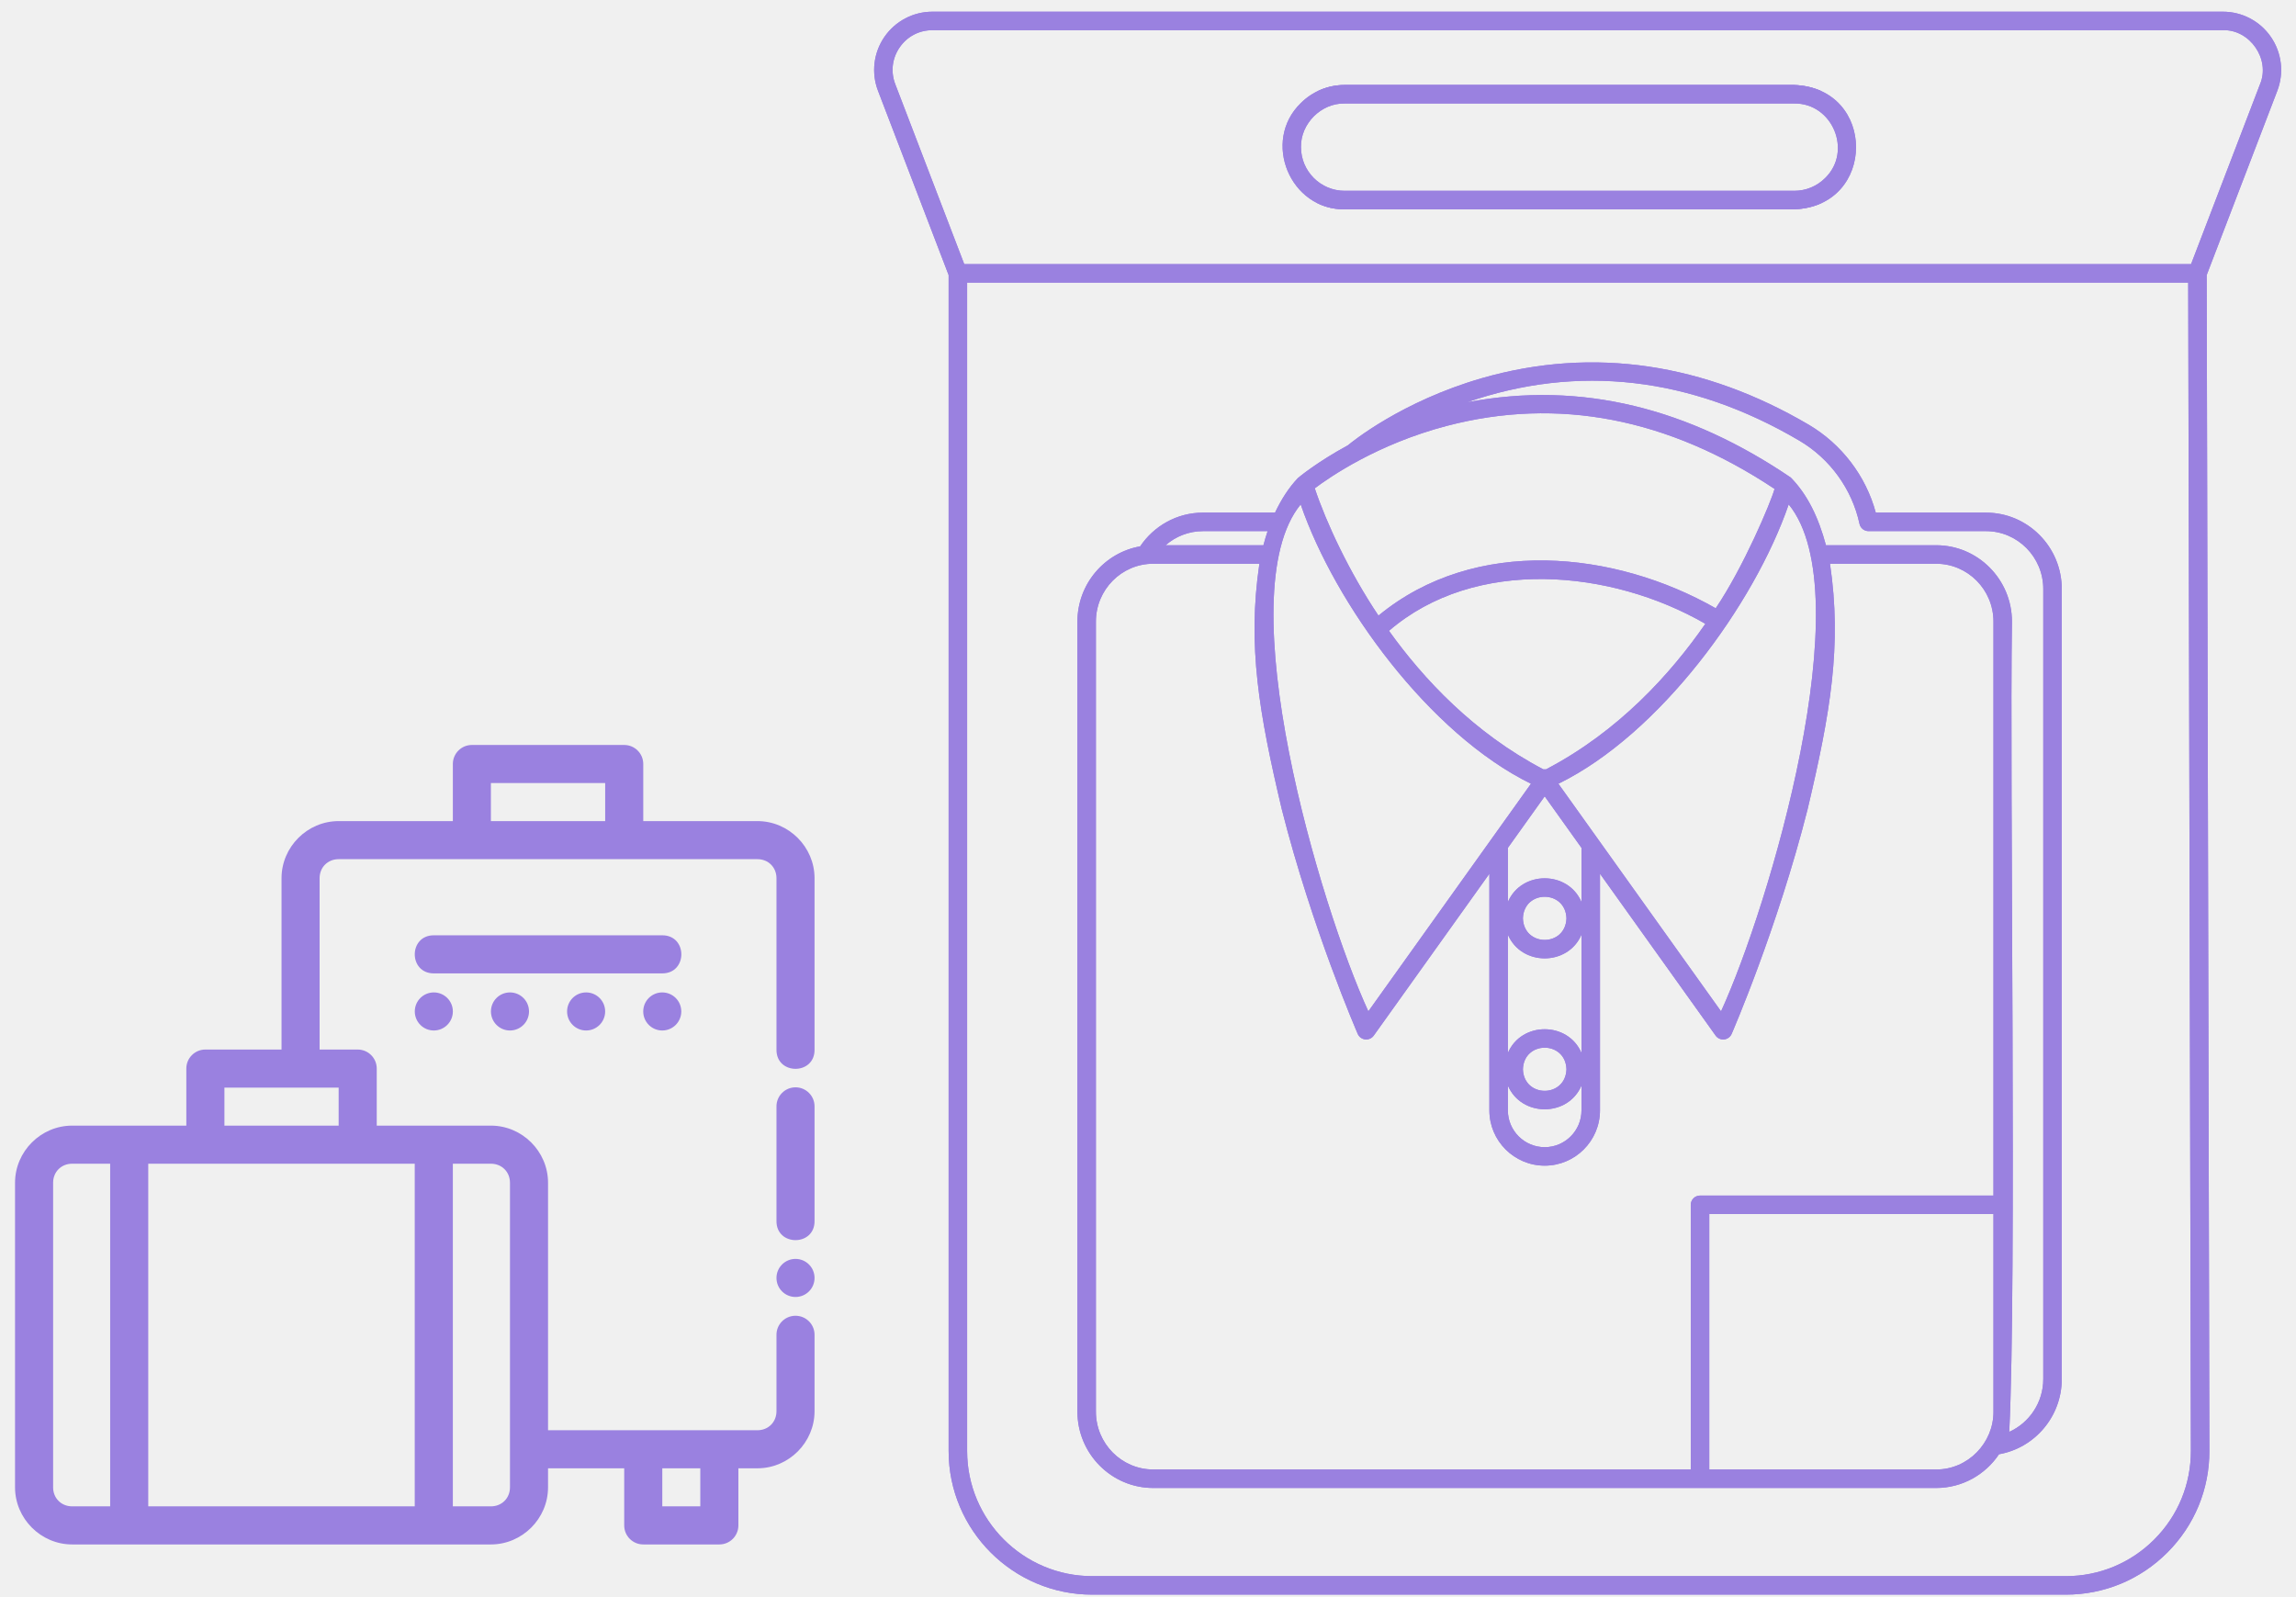
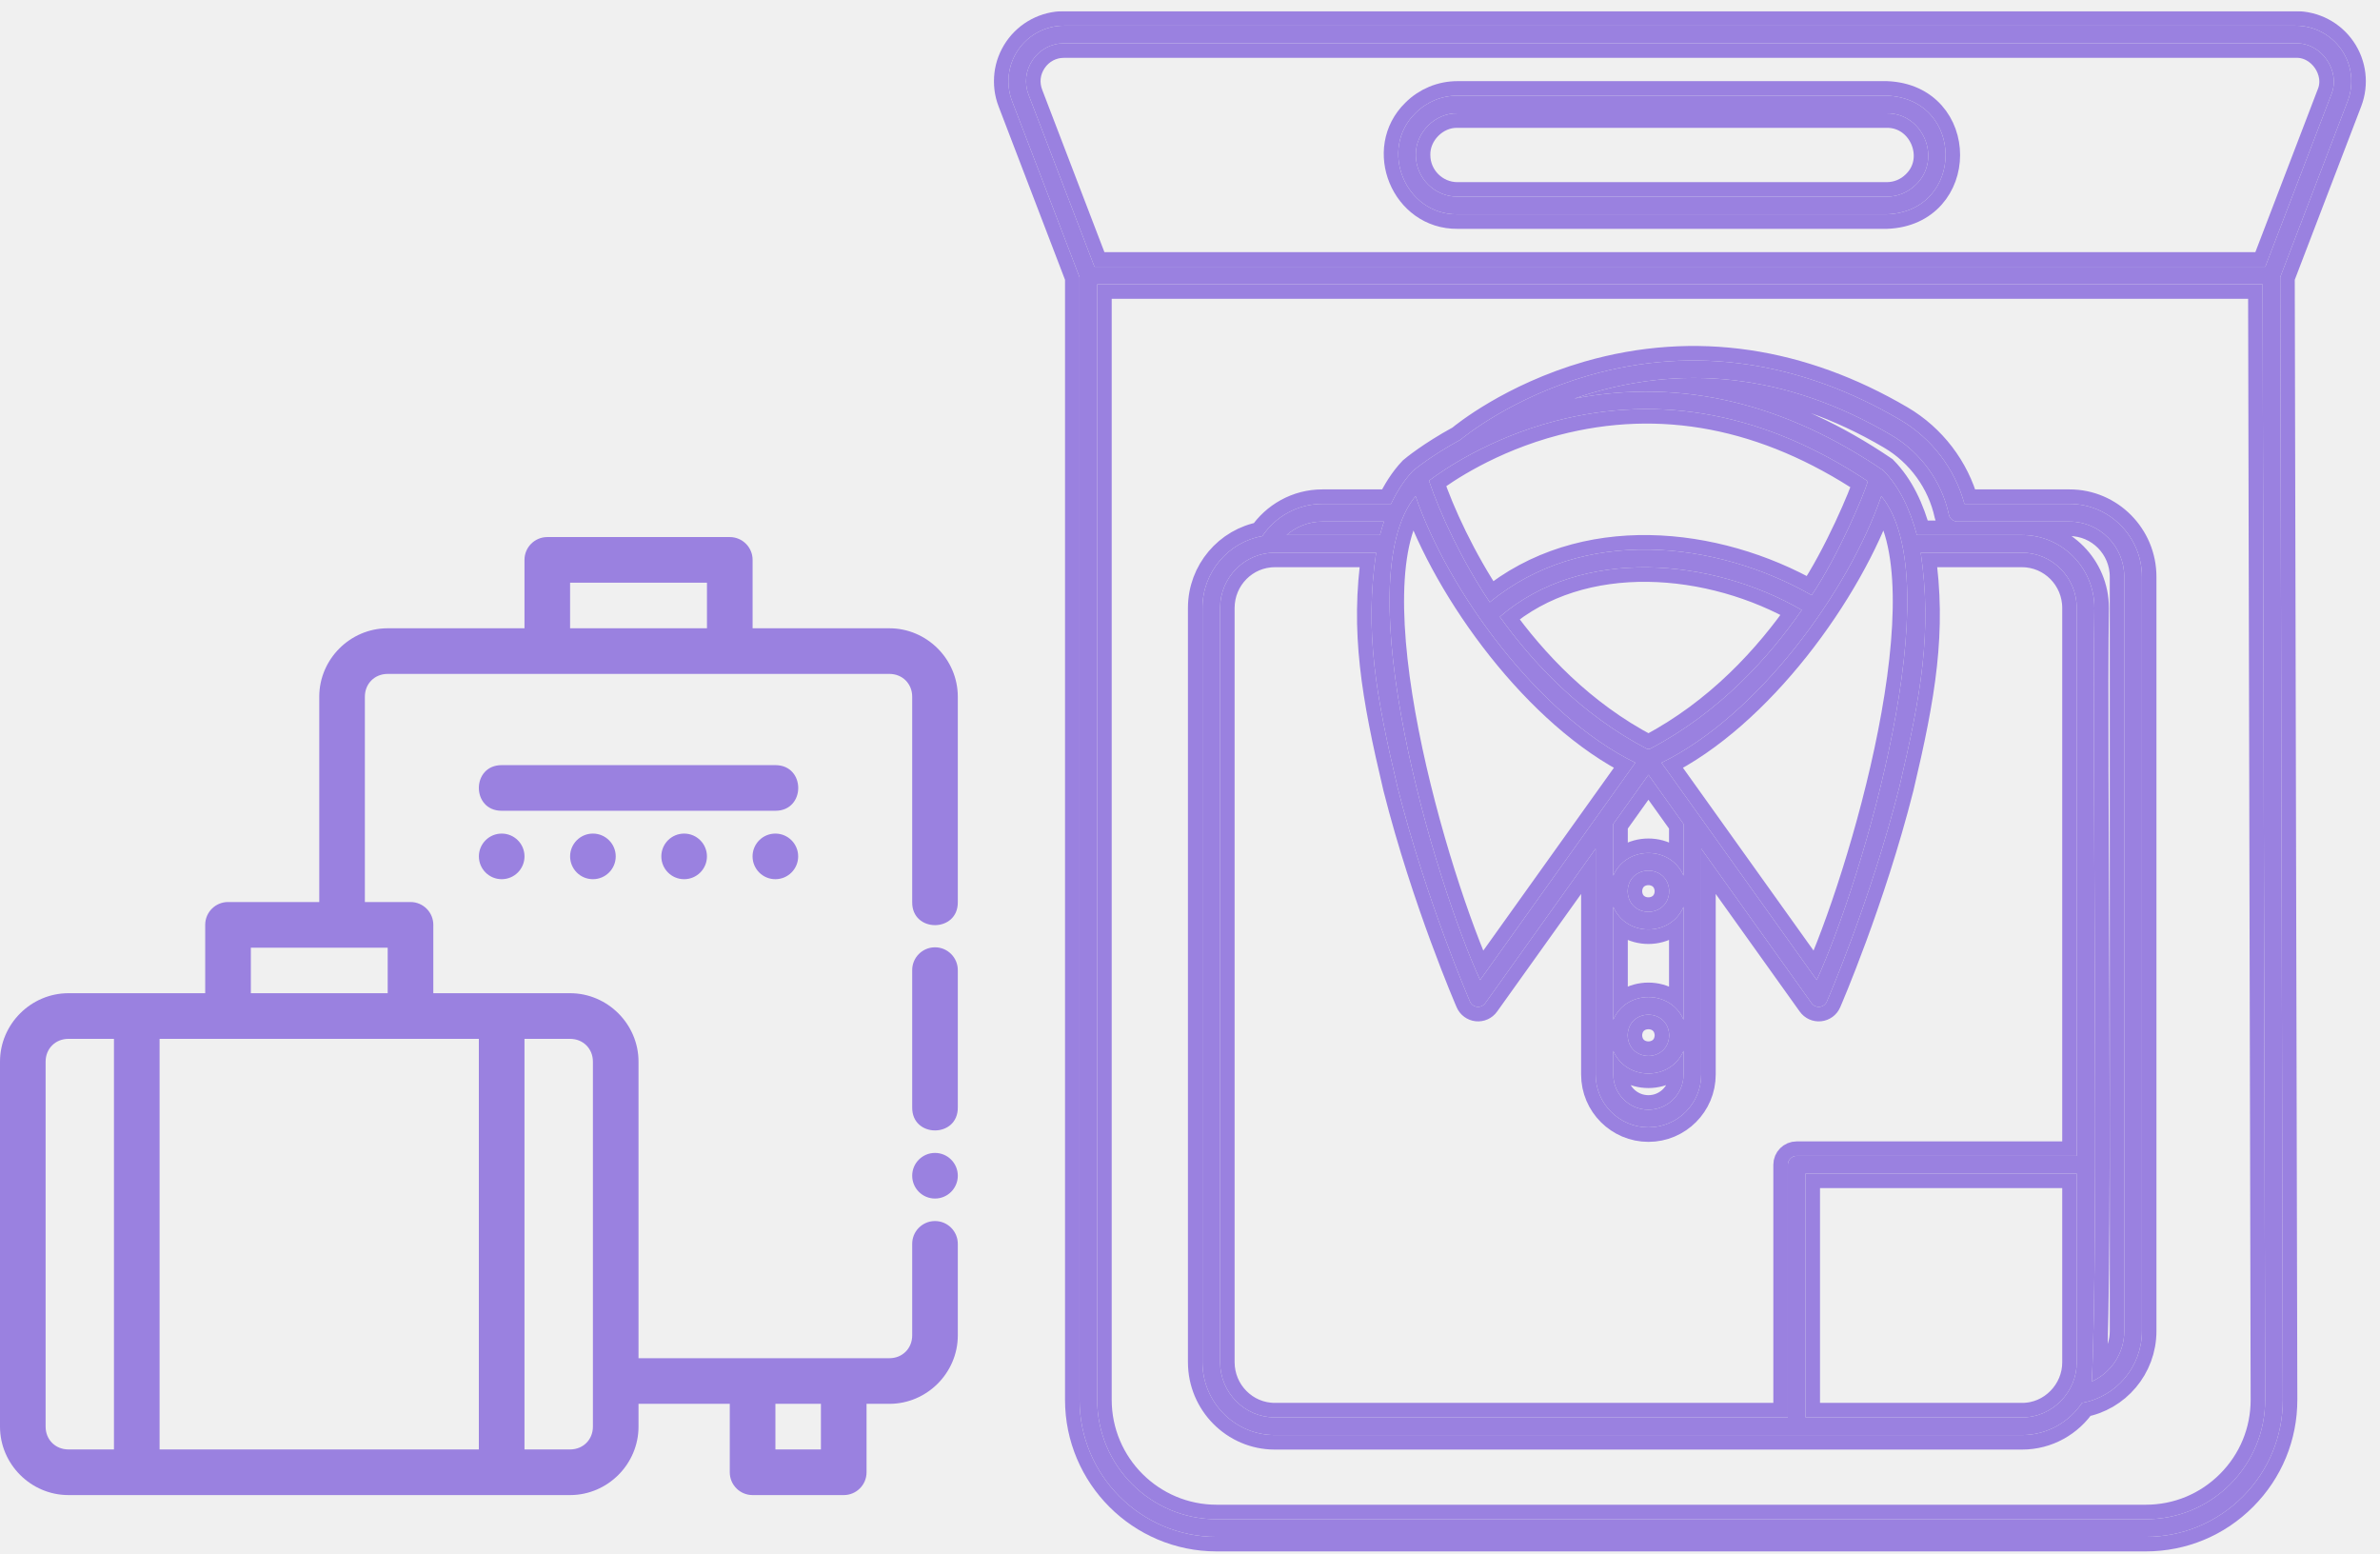
- <svg xmlns="http://www.w3.org/2000/svg" width="151" height="105" viewBox="0 0 151 105" fill="none">
-   <path fill-rule="evenodd" clip-rule="evenodd" d="M31.034 48.997C30.342 48.997 29.782 49.558 29.782 50.249V54.004H22.271C20.212 54.004 18.515 55.701 18.515 57.76V69.029H13.506C12.815 69.029 12.254 69.589 12.254 70.281V74.033H4.746C2.687 74.033 0.989 75.731 0.989 77.79V97.822C0.989 99.881 2.687 101.579 4.746 101.579H32.285C34.345 101.579 36.043 99.881 36.043 97.822V96.571H41.052V100.327C41.052 101.019 41.613 101.579 42.305 101.579H47.309C48.001 101.579 48.561 101.018 48.561 100.327V96.571H49.814C51.873 96.571 53.57 94.874 53.57 92.815V87.807C53.58 87.102 53.005 86.528 52.3 86.538C51.609 86.548 51.057 87.116 51.066 87.807V92.815C51.066 93.53 50.53 94.067 49.814 94.067H36.043V77.79C36.043 75.731 34.345 74.033 32.285 74.033H24.777V70.281C24.777 69.589 24.217 69.029 23.525 69.029H21.019V57.76C21.019 57.045 21.556 56.508 22.271 56.508H49.814C50.53 56.508 51.066 57.045 51.066 57.76V69.028C51.042 70.721 53.594 70.721 53.57 69.028V57.76C53.57 55.701 51.873 54.004 49.814 54.004H42.305V50.249C42.305 49.557 41.744 48.997 41.052 48.997H31.034ZM32.285 51.501H39.8V54.004H32.285V51.501ZM28.53 61.515C26.86 61.515 26.86 64.02 28.53 64.02H43.557C45.227 64.02 45.227 61.515 43.557 61.515H28.53ZM28.531 65.272C27.839 65.272 27.279 65.832 27.279 66.524C27.279 67.215 27.839 67.776 28.531 67.776C29.222 67.776 29.783 67.215 29.783 66.524C29.783 65.832 29.222 65.272 28.531 65.272ZM33.539 65.272C32.847 65.272 32.287 65.832 32.287 66.524C32.287 67.215 32.847 67.776 33.539 67.776C34.23 67.776 34.791 67.215 34.791 66.524C34.791 65.832 34.23 65.272 33.539 65.272ZM38.547 65.272C37.855 65.272 37.295 65.832 37.295 66.524C37.295 67.215 37.855 67.776 38.547 67.776C39.238 67.776 39.799 67.215 39.799 66.524C39.799 65.832 39.238 65.272 38.547 65.272ZM43.554 65.272C42.863 65.272 42.303 65.832 42.303 66.524C42.303 67.215 42.863 67.776 43.554 67.776C44.246 67.776 44.806 67.215 44.806 66.524C44.806 65.832 44.246 65.272 43.554 65.272ZM52.3 71.514C51.609 71.525 51.057 72.093 51.066 72.784V80.295C51.042 81.988 53.594 81.988 53.57 80.295V72.784C53.58 72.078 53.005 71.504 52.3 71.514ZM14.759 71.534H22.272V74.033H14.759V71.534ZM4.746 76.538H7.245V99.074H4.746C4.031 99.074 3.493 98.537 3.493 97.822V77.79C3.493 77.075 4.031 76.538 4.746 76.538ZM9.75 76.538H27.276V99.074H9.75V76.538ZM29.782 76.538H32.285C33.001 76.538 33.539 77.075 33.539 77.79V97.822C33.539 98.537 33.001 99.074 32.285 99.074H29.782V76.538ZM52.318 82.799C51.627 82.799 51.066 83.36 51.066 84.051C51.066 84.743 51.627 85.303 52.318 85.303C53.01 85.303 53.57 84.743 53.57 84.051C53.57 83.36 53.01 82.799 52.318 82.799ZM43.557 96.571H46.056V99.074H43.557V96.571Z" fill="#9A81E0" />
-   <mask id="path-2-inside-1_1632_150" fill="white">
-     <path d="M149.349 2.429C148.634 1.389 147.454 0.769 146.193 0.769H61.321C60.059 0.769 58.879 1.389 58.164 2.429C57.449 3.469 57.291 4.793 57.743 5.971L62.388 18.092V95.436C62.388 100.644 66.625 104.88 71.832 104.88H135.86C138.386 104.88 140.761 103.895 142.545 102.106C144.33 100.318 145.31 97.941 145.304 95.414L145.126 18.091L149.771 5.971C150.222 4.793 150.065 3.469 149.349 2.429ZM141.684 101.247C140.129 102.805 138.061 103.664 135.86 103.664H71.832C67.296 103.664 63.605 99.973 63.605 95.436V18.587H143.91L144.087 95.417C144.092 97.618 143.239 99.689 141.684 101.247ZM148.635 5.536L144.099 17.371H63.415L58.879 5.536C58.566 4.72 58.671 3.839 59.166 3.119C59.661 2.398 60.447 1.985 61.321 1.985H146.193C147.966 1.929 149.327 3.895 148.635 5.536Z" />
-     <path d="M118.004 5.59H88.433C87.34 5.59 86.314 6.015 85.542 6.787C82.975 9.287 84.84 13.809 88.433 13.765L118.004 13.765C123.411 13.573 123.428 5.797 118.004 5.59ZM120.034 11.709C119.492 12.25 118.771 12.549 118.004 12.549H88.433C86.85 12.549 85.561 11.261 85.561 9.678C85.531 8.135 86.888 6.774 88.433 6.807L118.004 6.807C120.52 6.775 121.843 9.951 120.034 11.709Z" />
-     <path d="M130.612 33.716H123.364C122.714 31.301 121.11 29.199 118.938 27.924C112.157 23.945 104.833 22.745 97.444 24.876C92.171 26.404 88.916 29.063 88.646 29.288C86.607 30.397 85.44 31.373 85.356 31.444C84.749 32.087 84.266 32.849 83.854 33.716H79.118C77.399 33.716 75.881 34.597 74.985 35.934C72.644 36.345 70.858 38.408 70.858 40.883V92.842C70.858 95.612 73.094 97.865 75.842 97.865H127.336C129.055 97.865 130.572 96.984 131.469 95.647C133.81 95.236 135.596 93.173 135.596 90.698V38.739C135.596 35.969 133.36 33.716 130.612 33.716ZM95.164 28.007C102.455 26.102 109.7 27.498 116.707 32.156C116.459 33.051 114.668 37.294 112.837 40.006C106.221 36.233 97.02 35.237 90.657 40.489C88.726 37.608 87.218 34.367 86.468 32.117C87.452 31.375 90.603 29.199 95.164 28.007ZM99.168 71.399C100.057 73.479 103.121 73.478 104.009 71.399V73.029C104.009 74.364 102.924 75.45 101.589 75.45C100.254 75.45 99.168 74.364 99.168 73.029V71.399ZM100.157 70.326C100.217 68.434 102.961 68.434 103.021 70.326C102.96 72.218 100.217 72.218 100.157 70.326ZM104.009 69.253C103.121 67.173 100.056 67.174 99.168 69.253V61.473C100.057 63.553 103.121 63.552 104.009 61.473V69.253ZM100.157 60.4C100.217 58.508 102.961 58.508 103.021 60.4C102.96 62.292 100.217 62.292 100.157 60.4ZM104.009 59.327C103.121 57.247 100.056 57.248 99.168 59.327V55.764L101.589 52.376L104.009 55.764V59.327ZM101.502 50.6C96.943 48.217 93.617 44.658 91.349 41.49C97.009 36.611 105.955 37.442 112.155 41.027C109.884 44.306 106.459 48.1 101.676 50.6H101.502ZM102.491 51.547C109.168 48.278 115.389 39.72 117.636 33.176C122.468 39.075 116.336 59.648 113.187 66.516L102.491 51.547ZM85.542 33.176C87.796 39.731 94.001 48.269 100.686 51.547L89.991 66.516C86.835 59.639 80.712 39.06 85.542 33.176ZM79.118 34.933H83.367C83.266 35.231 83.174 35.54 83.091 35.86H76.658C77.319 35.283 78.178 34.933 79.118 34.933ZM131.103 92.842C131.115 94.903 129.42 96.658 127.336 96.648L112.413 96.648V79.85H131.103V92.842ZM111.805 78.633C111.469 78.633 111.196 78.905 111.196 79.241V96.648H75.842C73.764 96.648 72.074 94.941 72.074 92.842V40.883C72.074 38.784 73.764 37.077 75.842 37.077H82.826C82.029 42.462 82.802 46.903 84.3 53.23C86.285 61.067 89.264 67.933 89.294 68.001C89.381 68.202 89.57 68.34 89.788 68.363C90.003 68.386 90.219 68.29 90.346 68.112L97.951 57.467V73.029C97.951 75.035 99.583 76.666 101.589 76.666C103.594 76.666 105.226 75.035 105.226 73.029V57.467L112.832 68.112C112.958 68.29 113.174 68.386 113.39 68.363C113.608 68.34 113.797 68.202 113.884 68.001C113.914 67.933 116.893 61.067 118.878 53.23C120.376 46.903 121.148 42.462 120.352 37.077H127.336C129.413 37.077 131.103 38.784 131.103 40.883V78.633H111.805ZM134.379 90.698C134.379 92.247 133.458 93.582 132.141 94.175C132.637 84.254 132.159 51.358 132.32 40.883C132.32 38.113 130.084 35.86 127.336 35.86H120.087C119.595 34.034 118.876 32.531 117.771 31.406C111.133 26.904 104.068 25.012 96.482 26.459C103.764 23.935 111.191 24.777 118.322 28.973C120.349 30.161 121.805 32.175 122.294 34.458C122.356 34.736 122.603 34.933 122.887 34.933H130.612C132.689 34.933 134.379 36.64 134.379 38.739V90.698Z" />
+ <svg xmlns="http://www.w3.org/2000/svg" width="164" height="107" viewBox="0 0 164 107" fill="none">
+   <path fill-rule="evenodd" clip-rule="evenodd" d="M37.712 37C36.844 37 36.141 37.704 36.141 38.572V43.284H26.713C24.129 43.284 21.999 45.414 21.999 47.999V62.143H15.711C14.844 62.144 14.14 62.847 14.14 63.715V68.425H4.716C2.131 68.425 0 70.556 0 73.141V98.284C0 100.869 2.131 103 4.716 103H39.283C41.868 103 43.999 100.869 43.999 98.284V96.714H50.287V101.429C50.287 102.297 50.991 103.001 51.86 103H58.141C59.009 103 59.712 102.296 59.712 101.429V96.714H61.285C63.87 96.714 66 94.584 66 92V85.714C66.012 84.829 65.291 84.108 64.405 84.121C63.538 84.134 62.845 84.847 62.857 85.714V92C62.857 92.897 62.183 93.571 61.285 93.571H43.999V73.141C43.999 70.556 41.868 68.425 39.283 68.425H29.859V63.715C29.859 62.847 29.156 62.144 28.288 62.143H25.142V47.999C25.142 47.101 25.816 46.427 26.713 46.427H61.285C62.183 46.427 62.857 47.101 62.857 47.999V62.142C62.827 64.267 66.03 64.267 66 62.142V47.999C66 45.414 63.87 43.284 61.285 43.284H51.86V38.572C51.86 37.703 51.155 36.999 50.287 37H37.712ZM39.283 40.143H48.715V43.284H39.283V40.143ZM34.569 52.712C32.473 52.712 32.473 55.856 34.569 55.856H53.431C55.528 55.856 55.528 52.712 53.431 52.712H34.569ZM34.571 57.428C33.703 57.428 32.999 58.131 32.999 58.999C32.999 59.867 33.703 60.57 34.571 60.57C35.438 60.57 36.142 59.867 36.142 58.999C36.142 58.131 35.438 57.428 34.571 57.428ZM40.856 57.428C39.989 57.428 39.285 58.131 39.285 58.999C39.285 59.867 39.989 60.57 40.856 60.57C41.724 60.57 42.428 59.867 42.428 58.999C42.428 58.131 41.724 57.428 40.856 57.428ZM47.142 57.428C46.274 57.428 45.571 58.131 45.571 58.999C45.571 59.867 46.274 60.57 47.142 60.57C48.01 60.57 48.714 59.867 48.714 58.999C48.714 58.131 48.01 57.428 47.142 57.428ZM53.428 57.428C52.56 57.428 51.857 58.131 51.857 58.999C51.857 59.867 52.56 60.57 53.428 60.57C54.296 60.57 55 59.867 55 58.999C55 58.131 54.296 57.428 53.428 57.428ZM64.405 65.263C63.538 65.276 62.845 65.989 62.857 66.856V76.285C62.827 78.41 66.03 78.41 66 76.285V66.856C66.012 65.971 65.291 65.25 64.405 65.263ZM17.285 65.288H26.715V68.425H17.285V65.288ZM4.716 71.569H7.853V99.856H4.716C3.818 99.856 3.143 99.182 3.143 98.284V73.141C3.143 72.243 3.818 71.569 4.716 71.569ZM10.997 71.569H32.996V99.856H10.997V71.569ZM36.141 71.569H39.283C40.181 71.569 40.856 72.243 40.856 73.141V98.284C40.856 99.182 40.181 99.856 39.283 99.856H36.141V71.569ZM64.428 79.428C63.56 79.428 62.857 80.132 62.857 80.999C62.857 81.867 63.56 82.571 64.428 82.571C65.296 82.571 66 81.867 66 80.999C66 80.132 65.296 79.428 64.428 79.428ZM53.431 96.714H56.568V99.856H53.431V96.714Z" fill="#9A81E0" />
+   <mask id="path-2-outside-1_1632_150" maskUnits="userSpaceOnUse" x="68.489" y="0.769" width="95" height="107" fill="black">
+     <rect fill="white" x="68.489" y="0.769" width="95" height="107" />
+     <path d="M161.349 3.429C160.634 2.389 159.454 1.769 158.193 1.769H73.321C72.059 1.769 70.879 2.389 70.164 3.429C69.449 4.469 69.291 5.793 69.743 6.971L74.388 19.092V96.436C74.388 101.644 78.625 105.88 83.832 105.88H147.86C150.386 105.88 152.761 104.895 154.545 103.106C156.33 101.318 157.31 98.941 157.304 96.414L157.126 19.091L161.771 6.971C162.222 5.793 162.065 4.468 161.349 3.429ZM153.684 102.247C152.129 103.805 150.061 104.664 147.86 104.664H83.832C79.296 104.664 75.605 100.973 75.605 96.436V19.587H155.91L156.087 96.417C156.092 98.618 155.239 100.689 153.684 102.247ZM160.635 6.536L156.099 18.371H75.415L70.879 6.536C70.567 5.72 70.671 4.839 71.166 4.119C71.662 3.398 72.447 2.985 73.321 2.985H158.193C159.966 2.929 161.327 4.895 160.635 6.536Z" />
+     <path d="M130.004 6.59H100.433C99.34 6.59 98.314 7.015 97.542 7.787C94.975 10.287 96.84 14.809 100.433 14.765L130.004 14.765C135.411 14.573 135.428 6.797 130.004 6.59ZM132.034 12.709C131.492 13.25 130.771 13.549 130.004 13.549H100.433C98.85 13.549 97.561 12.261 97.561 10.678C97.531 9.135 98.888 7.774 100.433 7.807L130.004 7.807C132.52 7.775 133.843 10.951 132.034 12.709Z" />
+     <path d="M142.612 34.716H135.364C134.714 32.301 133.11 30.199 130.938 28.924C124.157 24.945 116.833 23.745 109.444 25.876C104.171 27.404 100.916 30.063 100.646 30.288C98.607 31.397 97.44 32.373 97.356 32.444C96.749 33.087 96.266 33.849 95.854 34.716H91.118C89.399 34.716 87.881 35.597 86.985 36.934C84.644 37.345 82.858 39.408 82.858 41.883V93.842C82.858 96.612 85.094 98.865 87.842 98.865H139.336C141.055 98.865 142.572 97.984 143.469 96.647C145.81 96.236 147.596 94.173 147.596 91.698V39.739C147.596 36.969 145.36 34.716 142.612 34.716ZM107.164 29.007C114.455 27.102 121.7 28.498 128.707 33.156C128.459 34.051 126.668 38.294 124.837 41.006C118.221 37.233 109.02 36.237 102.657 41.489C100.726 38.608 99.218 35.367 98.468 33.117C99.452 32.375 102.603 30.199 107.164 29.007ZM111.168 72.399C112.057 74.479 115.121 74.478 116.009 72.399V74.029C116.009 75.364 114.924 76.45 113.589 76.45C112.254 76.45 111.168 75.364 111.168 74.029V72.399ZM112.157 71.326C112.217 69.434 114.961 69.434 115.021 71.326C114.96 73.218 112.217 73.218 112.157 71.326ZM116.009 70.253C115.121 68.173 112.056 68.174 111.168 70.253V62.473C112.057 64.553 115.121 64.552 116.009 62.473V70.253ZM112.157 61.4C112.217 59.508 114.961 59.508 115.021 61.4C114.96 63.292 112.217 63.292 112.157 61.4ZM116.009 60.327C115.121 58.247 112.056 58.248 111.168 60.327V56.764L113.589 53.376L116.009 56.764V60.327ZM113.502 51.6C108.943 49.217 105.617 45.658 103.349 42.49C109.009 37.611 117.955 38.442 124.155 42.027C121.884 45.306 118.459 49.1 113.676 51.6H113.502ZM114.491 52.547C121.168 49.278 127.389 40.72 129.636 34.176C134.468 40.075 128.336 60.648 125.187 67.516L114.491 52.547ZM97.542 34.176C99.796 40.731 106.001 49.269 112.686 52.547L101.991 67.516C98.835 60.639 92.712 40.06 97.542 34.176ZM91.118 35.933H95.367C95.266 36.231 95.174 36.54 95.091 36.86H88.658C89.319 36.283 90.178 35.933 91.118 35.933ZM143.103 93.842C143.115 95.903 141.42 97.658 139.336 97.648L124.413 97.648V80.85H143.103V93.842ZM123.805 79.633C123.469 79.633 123.196 79.905 123.196 80.241V97.648H87.842C85.764 97.648 84.074 95.941 84.074 93.842V41.883C84.074 39.784 85.764 38.077 87.842 38.077H94.826C94.029 43.462 94.802 47.903 96.3 54.23C98.285 62.067 101.264 68.933 101.294 69.001C101.381 69.202 101.57 69.34 101.788 69.363C102.003 69.386 102.219 69.29 102.346 69.112L109.951 58.467V74.029C109.951 76.035 111.583 77.666 113.589 77.666C115.594 77.666 117.226 76.035 117.226 74.029V58.467L124.832 69.112C124.958 69.29 125.174 69.386 125.39 69.363C125.608 69.34 125.797 69.202 125.884 69.001C125.914 68.933 128.893 62.067 130.878 54.23C132.376 47.903 133.148 43.462 132.352 38.077H139.336C141.413 38.077 143.103 39.784 143.103 41.883V79.633H123.805ZM146.379 91.698C146.379 93.247 145.458 94.582 144.141 95.175C144.637 85.254 144.159 52.358 144.32 41.883C144.32 39.113 142.084 36.86 139.336 36.86H132.087C131.595 35.034 130.876 33.531 129.771 32.406C123.133 27.904 116.068 26.012 108.482 27.459C115.764 24.935 123.191 25.777 130.322 29.973C132.349 31.161 133.805 33.175 134.294 35.458C134.356 35.736 134.603 35.933 134.887 35.933H142.612C144.689 35.933 146.379 37.64 146.379 39.739V91.698Z" />
  </mask>
-   <path d="M149.349 2.429C148.634 1.389 147.454 0.769 146.193 0.769H61.321C60.059 0.769 58.879 1.389 58.164 2.429C57.449 3.469 57.291 4.793 57.743 5.971L62.388 18.092V95.436C62.388 100.644 66.625 104.88 71.832 104.88H135.86C138.386 104.88 140.761 103.895 142.545 102.106C144.33 100.318 145.31 97.941 145.304 95.414L145.126 18.091L149.771 5.971C150.222 4.793 150.065 3.469 149.349 2.429ZM141.684 101.247C140.129 102.805 138.061 103.664 135.86 103.664H71.832C67.296 103.664 63.605 99.973 63.605 95.436V18.587H143.91L144.087 95.417C144.092 97.618 143.239 99.689 141.684 101.247ZM148.635 5.536L144.099 17.371H63.415L58.879 5.536C58.566 4.72 58.671 3.839 59.166 3.119C59.661 2.398 60.447 1.985 61.321 1.985H146.193C147.966 1.929 149.327 3.895 148.635 5.536Z" fill="#9A81E0" />
-   <path d="M118.004 5.59H88.433C87.34 5.59 86.314 6.015 85.542 6.787C82.975 9.287 84.84 13.809 88.433 13.765L118.004 13.765C123.411 13.573 123.428 5.797 118.004 5.59ZM120.034 11.709C119.492 12.25 118.771 12.549 118.004 12.549H88.433C86.85 12.549 85.561 11.261 85.561 9.678C85.531 8.135 86.888 6.774 88.433 6.807L118.004 6.807C120.52 6.775 121.843 9.951 120.034 11.709Z" fill="#9A81E0" />
-   <path d="M130.612 33.716H123.364C122.714 31.301 121.11 29.199 118.938 27.924C112.157 23.945 104.833 22.745 97.444 24.876C92.171 26.404 88.916 29.063 88.646 29.288C86.607 30.397 85.44 31.373 85.356 31.444C84.749 32.087 84.266 32.849 83.854 33.716H79.118C77.399 33.716 75.881 34.597 74.985 35.934C72.644 36.345 70.858 38.408 70.858 40.883V92.842C70.858 95.612 73.094 97.865 75.842 97.865H127.336C129.055 97.865 130.572 96.984 131.469 95.647C133.81 95.236 135.596 93.173 135.596 90.698V38.739C135.596 35.969 133.36 33.716 130.612 33.716ZM95.164 28.007C102.455 26.102 109.7 27.498 116.707 32.156C116.459 33.051 114.668 37.294 112.837 40.006C106.221 36.233 97.02 35.237 90.657 40.489C88.726 37.608 87.218 34.367 86.468 32.117C87.452 31.375 90.603 29.199 95.164 28.007ZM99.168 71.399C100.057 73.479 103.121 73.478 104.009 71.399V73.029C104.009 74.364 102.924 75.45 101.589 75.45C100.254 75.45 99.168 74.364 99.168 73.029V71.399ZM100.157 70.326C100.217 68.434 102.961 68.434 103.021 70.326C102.96 72.218 100.217 72.218 100.157 70.326ZM104.009 69.253C103.121 67.173 100.056 67.174 99.168 69.253V61.473C100.057 63.553 103.121 63.552 104.009 61.473V69.253ZM100.157 60.4C100.217 58.508 102.961 58.508 103.021 60.4C102.96 62.292 100.217 62.292 100.157 60.4ZM104.009 59.327C103.121 57.247 100.056 57.248 99.168 59.327V55.764L101.589 52.376L104.009 55.764V59.327ZM101.502 50.6C96.943 48.217 93.617 44.658 91.349 41.49C97.009 36.611 105.955 37.442 112.155 41.027C109.884 44.306 106.459 48.1 101.676 50.6H101.502ZM102.491 51.547C109.168 48.278 115.389 39.72 117.636 33.176C122.468 39.075 116.336 59.648 113.187 66.516L102.491 51.547ZM85.542 33.176C87.796 39.731 94.001 48.269 100.686 51.547L89.991 66.516C86.835 59.639 80.712 39.06 85.542 33.176ZM79.118 34.933H83.367C83.266 35.231 83.174 35.54 83.091 35.86H76.658C77.319 35.283 78.178 34.933 79.118 34.933ZM131.103 92.842C131.115 94.903 129.42 96.658 127.336 96.648L112.413 96.648V79.85H131.103V92.842ZM111.805 78.633C111.469 78.633 111.196 78.905 111.196 79.241V96.648H75.842C73.764 96.648 72.074 94.941 72.074 92.842V40.883C72.074 38.784 73.764 37.077 75.842 37.077H82.826C82.029 42.462 82.802 46.903 84.3 53.23C86.285 61.067 89.264 67.933 89.294 68.001C89.381 68.202 89.57 68.34 89.788 68.363C90.003 68.386 90.219 68.29 90.346 68.112L97.951 57.467V73.029C97.951 75.035 99.583 76.666 101.589 76.666C103.594 76.666 105.226 75.035 105.226 73.029V57.467L112.832 68.112C112.958 68.29 113.174 68.386 113.39 68.363C113.608 68.34 113.797 68.202 113.884 68.001C113.914 67.933 116.893 61.067 118.878 53.23C120.376 46.903 121.148 42.462 120.352 37.077H127.336C129.413 37.077 131.103 38.784 131.103 40.883V78.633H111.805ZM134.379 90.698C134.379 92.247 133.458 93.582 132.141 94.175C132.637 84.254 132.159 51.358 132.32 40.883C132.32 38.113 130.084 35.86 127.336 35.86H120.087C119.595 34.034 118.876 32.531 117.771 31.406C111.133 26.904 104.068 25.012 96.482 26.459C103.764 23.935 111.191 24.777 118.322 28.973C120.349 30.161 121.805 32.175 122.294 34.458C122.356 34.736 122.603 34.933 122.887 34.933H130.612C132.689 34.933 134.379 36.64 134.379 38.739V90.698Z" fill="#9A81E0" />
-   <path d="M149.349 2.429C148.634 1.389 147.454 0.769 146.193 0.769H61.321C60.059 0.769 58.879 1.389 58.164 2.429C57.449 3.469 57.291 4.793 57.743 5.971L62.388 18.092V95.436C62.388 100.644 66.625 104.88 71.832 104.88H135.86C138.386 104.88 140.761 103.895 142.545 102.106C144.33 100.318 145.31 97.941 145.304 95.414L145.126 18.091L149.771 5.971C150.222 4.793 150.065 3.469 149.349 2.429ZM141.684 101.247C140.129 102.805 138.061 103.664 135.86 103.664H71.832C67.296 103.664 63.605 99.973 63.605 95.436V18.587H143.91L144.087 95.417C144.092 97.618 143.239 99.689 141.684 101.247ZM148.635 5.536L144.099 17.371H63.415L58.879 5.536C58.566 4.72 58.671 3.839 59.166 3.119C59.661 2.398 60.447 1.985 61.321 1.985H146.193C147.966 1.929 149.327 3.895 148.635 5.536Z" stroke="#9A81E0" stroke-width="8" mask="url(#path-2-inside-1_1632_150)" />
-   <path d="M118.004 5.59H88.433C87.34 5.59 86.314 6.015 85.542 6.787C82.975 9.287 84.84 13.809 88.433 13.765L118.004 13.765C123.411 13.573 123.428 5.797 118.004 5.59ZM120.034 11.709C119.492 12.25 118.771 12.549 118.004 12.549H88.433C86.85 12.549 85.561 11.261 85.561 9.678C85.531 8.135 86.888 6.774 88.433 6.807L118.004 6.807C120.52 6.775 121.843 9.951 120.034 11.709Z" stroke="#9A81E0" stroke-width="8" mask="url(#path-2-inside-1_1632_150)" />
-   <path d="M130.612 33.716H123.364C122.714 31.301 121.11 29.199 118.938 27.924C112.157 23.945 104.833 22.745 97.444 24.876C92.171 26.404 88.916 29.063 88.646 29.288C86.607 30.397 85.44 31.373 85.356 31.444C84.749 32.087 84.266 32.849 83.854 33.716H79.118C77.399 33.716 75.881 34.597 74.985 35.934C72.644 36.345 70.858 38.408 70.858 40.883V92.842C70.858 95.612 73.094 97.865 75.842 97.865H127.336C129.055 97.865 130.572 96.984 131.469 95.647C133.81 95.236 135.596 93.173 135.596 90.698V38.739C135.596 35.969 133.36 33.716 130.612 33.716ZM95.164 28.007C102.455 26.102 109.7 27.498 116.707 32.156C116.459 33.051 114.668 37.294 112.837 40.006C106.221 36.233 97.02 35.237 90.657 40.489C88.726 37.608 87.218 34.367 86.468 32.117C87.452 31.375 90.603 29.199 95.164 28.007ZM99.168 71.399C100.057 73.479 103.121 73.478 104.009 71.399V73.029C104.009 74.364 102.924 75.45 101.589 75.45C100.254 75.45 99.168 74.364 99.168 73.029V71.399ZM100.157 70.326C100.217 68.434 102.961 68.434 103.021 70.326C102.96 72.218 100.217 72.218 100.157 70.326ZM104.009 69.253C103.121 67.173 100.056 67.174 99.168 69.253V61.473C100.057 63.553 103.121 63.552 104.009 61.473V69.253ZM100.157 60.4C100.217 58.508 102.961 58.508 103.021 60.4C102.96 62.292 100.217 62.292 100.157 60.4ZM104.009 59.327C103.121 57.247 100.056 57.248 99.168 59.327V55.764L101.589 52.376L104.009 55.764V59.327ZM101.502 50.6C96.943 48.217 93.617 44.658 91.349 41.49C97.009 36.611 105.955 37.442 112.155 41.027C109.884 44.306 106.459 48.1 101.676 50.6H101.502ZM102.491 51.547C109.168 48.278 115.389 39.72 117.636 33.176C122.468 39.075 116.336 59.648 113.187 66.516L102.491 51.547ZM85.542 33.176C87.796 39.731 94.001 48.269 100.686 51.547L89.991 66.516C86.835 59.639 80.712 39.06 85.542 33.176ZM79.118 34.933H83.367C83.266 35.231 83.174 35.54 83.091 35.86H76.658C77.319 35.283 78.178 34.933 79.118 34.933ZM131.103 92.842C131.115 94.903 129.42 96.658 127.336 96.648L112.413 96.648V79.85H131.103V92.842ZM111.805 78.633C111.469 78.633 111.196 78.905 111.196 79.241V96.648H75.842C73.764 96.648 72.074 94.941 72.074 92.842V40.883C72.074 38.784 73.764 37.077 75.842 37.077H82.826C82.029 42.462 82.802 46.903 84.3 53.23C86.285 61.067 89.264 67.933 89.294 68.001C89.381 68.202 89.57 68.34 89.788 68.363C90.003 68.386 90.219 68.29 90.346 68.112L97.951 57.467V73.029C97.951 75.035 99.583 76.666 101.589 76.666C103.594 76.666 105.226 75.035 105.226 73.029V57.467L112.832 68.112C112.958 68.29 113.174 68.386 113.39 68.363C113.608 68.34 113.797 68.202 113.884 68.001C113.914 67.933 116.893 61.067 118.878 53.23C120.376 46.903 121.148 42.462 120.352 37.077H127.336C129.413 37.077 131.103 38.784 131.103 40.883V78.633H111.805ZM134.379 90.698C134.379 92.247 133.458 93.582 132.141 94.175C132.637 84.254 132.159 51.358 132.32 40.883C132.32 38.113 130.084 35.86 127.336 35.86H120.087C119.595 34.034 118.876 32.531 117.771 31.406C111.133 26.904 104.068 25.012 96.482 26.459C103.764 23.935 111.191 24.777 118.322 28.973C120.349 30.161 121.805 32.175 122.294 34.458C122.356 34.736 122.603 34.933 122.887 34.933H130.612C132.689 34.933 134.379 36.64 134.379 38.739V90.698Z" stroke="#9A81E0" stroke-width="8" mask="url(#path-2-inside-1_1632_150)" />
+   <path d="M161.349 3.429C160.634 2.389 159.454 1.769 158.193 1.769H73.321C72.059 1.769 70.879 2.389 70.164 3.429C69.449 4.469 69.291 5.793 69.743 6.971L74.388 19.092V96.436C74.388 101.644 78.625 105.88 83.832 105.88H147.86C150.386 105.88 152.761 104.895 154.545 103.106C156.33 101.318 157.31 98.941 157.304 96.414L157.126 19.091L161.771 6.971C162.222 5.793 162.065 4.468 161.349 3.429ZM153.684 102.247C152.129 103.805 150.061 104.664 147.86 104.664H83.832C79.296 104.664 75.605 100.973 75.605 96.436V19.587H155.91L156.087 96.417C156.092 98.618 155.239 100.689 153.684 102.247ZM160.635 6.536L156.099 18.371H75.415L70.879 6.536C70.567 5.72 70.671 4.839 71.166 4.119C71.662 3.398 72.447 2.985 73.321 2.985H158.193C159.966 2.929 161.327 4.895 160.635 6.536Z" fill="#9A81E0" />
+   <path d="M130.004 6.59H100.433C99.34 6.59 98.314 7.015 97.542 7.787C94.975 10.287 96.84 14.809 100.433 14.765L130.004 14.765C135.411 14.573 135.428 6.797 130.004 6.59ZM132.034 12.709C131.492 13.25 130.771 13.549 130.004 13.549H100.433C98.85 13.549 97.561 12.261 97.561 10.678C97.531 9.135 98.888 7.774 100.433 7.807L130.004 7.807C132.52 7.775 133.843 10.951 132.034 12.709Z" fill="#9A81E0" />
+   <path d="M142.612 34.716H135.364C134.714 32.301 133.11 30.199 130.938 28.924C124.157 24.945 116.833 23.745 109.444 25.876C104.171 27.404 100.916 30.063 100.646 30.288C98.607 31.397 97.44 32.373 97.356 32.444C96.749 33.087 96.266 33.849 95.854 34.716H91.118C89.399 34.716 87.881 35.597 86.985 36.934C84.644 37.345 82.858 39.408 82.858 41.883V93.842C82.858 96.612 85.094 98.865 87.842 98.865H139.336C141.055 98.865 142.572 97.984 143.469 96.647C145.81 96.236 147.596 94.173 147.596 91.698V39.739C147.596 36.969 145.36 34.716 142.612 34.716ZM107.164 29.007C114.455 27.102 121.7 28.498 128.707 33.156C128.459 34.051 126.668 38.294 124.837 41.006C118.221 37.233 109.02 36.237 102.657 41.489C100.726 38.608 99.218 35.367 98.468 33.117C99.452 32.375 102.603 30.199 107.164 29.007ZM111.168 72.399C112.057 74.479 115.121 74.478 116.009 72.399V74.029C116.009 75.364 114.924 76.45 113.589 76.45C112.254 76.45 111.168 75.364 111.168 74.029V72.399ZM112.157 71.326C112.217 69.434 114.961 69.434 115.021 71.326C114.96 73.218 112.217 73.218 112.157 71.326ZM116.009 70.253C115.121 68.173 112.056 68.174 111.168 70.253V62.473C112.057 64.553 115.121 64.552 116.009 62.473V70.253ZM112.157 61.4C112.217 59.508 114.961 59.508 115.021 61.4C114.96 63.292 112.217 63.292 112.157 61.4ZM116.009 60.327C115.121 58.247 112.056 58.248 111.168 60.327V56.764L113.589 53.376L116.009 56.764V60.327ZM113.502 51.6C108.943 49.217 105.617 45.658 103.349 42.49C109.009 37.611 117.955 38.442 124.155 42.027C121.884 45.306 118.459 49.1 113.676 51.6H113.502ZM114.491 52.547C121.168 49.278 127.389 40.72 129.636 34.176C134.468 40.075 128.336 60.648 125.187 67.516L114.491 52.547ZM97.542 34.176C99.796 40.731 106.001 49.269 112.686 52.547L101.991 67.516C98.835 60.639 92.712 40.06 97.542 34.176ZM91.118 35.933H95.367C95.266 36.231 95.174 36.54 95.091 36.86H88.658C89.319 36.283 90.178 35.933 91.118 35.933ZM143.103 93.842C143.115 95.903 141.42 97.658 139.336 97.648L124.413 97.648V80.85H143.103V93.842ZM123.805 79.633C123.469 79.633 123.196 79.905 123.196 80.241V97.648H87.842C85.764 97.648 84.074 95.941 84.074 93.842V41.883C84.074 39.784 85.764 38.077 87.842 38.077H94.826C94.029 43.462 94.802 47.903 96.3 54.23C98.285 62.067 101.264 68.933 101.294 69.001C101.381 69.202 101.57 69.34 101.788 69.363C102.003 69.386 102.219 69.29 102.346 69.112L109.951 58.467V74.029C109.951 76.035 111.583 77.666 113.589 77.666C115.594 77.666 117.226 76.035 117.226 74.029V58.467L124.832 69.112C124.958 69.29 125.174 69.386 125.39 69.363C125.608 69.34 125.797 69.202 125.884 69.001C125.914 68.933 128.893 62.067 130.878 54.23C132.376 47.903 133.148 43.462 132.352 38.077H139.336C141.413 38.077 143.103 39.784 143.103 41.883V79.633H123.805ZM146.379 91.698C146.379 93.247 145.458 94.582 144.141 95.175C144.637 85.254 144.159 52.358 144.32 41.883C144.32 39.113 142.084 36.86 139.336 36.86H132.087C131.595 35.034 130.876 33.531 129.771 32.406C123.133 27.904 116.068 26.012 108.482 27.459C115.764 24.935 123.191 25.777 130.322 29.973C132.349 31.161 133.805 33.175 134.294 35.458C134.356 35.736 134.603 35.933 134.887 35.933H142.612C144.689 35.933 146.379 37.64 146.379 39.739V91.698Z" fill="#9A81E0" />
+   <path d="M161.349 3.429C160.634 2.389 159.454 1.769 158.193 1.769H73.321C72.059 1.769 70.879 2.389 70.164 3.429C69.449 4.469 69.291 5.793 69.743 6.971L74.388 19.092V96.436C74.388 101.644 78.625 105.88 83.832 105.88H147.86C150.386 105.88 152.761 104.895 154.545 103.106C156.33 101.318 157.31 98.941 157.304 96.414L157.126 19.091L161.771 6.971C162.222 5.793 162.065 4.468 161.349 3.429ZM153.684 102.247C152.129 103.805 150.061 104.664 147.86 104.664H83.832C79.296 104.664 75.605 100.973 75.605 96.436V19.587H155.91L156.087 96.417C156.092 98.618 155.239 100.689 153.684 102.247ZM160.635 6.536L156.099 18.371H75.415L70.879 6.536C70.567 5.72 70.671 4.839 71.166 4.119C71.662 3.398 72.447 2.985 73.321 2.985H158.193C159.966 2.929 161.327 4.895 160.635 6.536Z" stroke="#9A81E0" stroke-width="2" mask="url(#path-2-outside-1_1632_150)" />
+   <path d="M130.004 6.59H100.433C99.34 6.59 98.314 7.015 97.542 7.787C94.975 10.287 96.84 14.809 100.433 14.765L130.004 14.765C135.411 14.573 135.428 6.797 130.004 6.59ZM132.034 12.709C131.492 13.25 130.771 13.549 130.004 13.549H100.433C98.85 13.549 97.561 12.261 97.561 10.678C97.531 9.135 98.888 7.774 100.433 7.807L130.004 7.807C132.52 7.775 133.843 10.951 132.034 12.709Z" stroke="#9A81E0" stroke-width="2" mask="url(#path-2-outside-1_1632_150)" />
+   <path d="M142.612 34.716H135.364C134.714 32.301 133.11 30.199 130.938 28.924C124.157 24.945 116.833 23.745 109.444 25.876C104.171 27.404 100.916 30.063 100.646 30.288C98.607 31.397 97.44 32.373 97.356 32.444C96.749 33.087 96.266 33.849 95.854 34.716H91.118C89.399 34.716 87.881 35.597 86.985 36.934C84.644 37.345 82.858 39.408 82.858 41.883V93.842C82.858 96.612 85.094 98.865 87.842 98.865H139.336C141.055 98.865 142.572 97.984 143.469 96.647C145.81 96.236 147.596 94.173 147.596 91.698V39.739C147.596 36.969 145.36 34.716 142.612 34.716ZM107.164 29.007C114.455 27.102 121.7 28.498 128.707 33.156C128.459 34.051 126.668 38.294 124.837 41.006C118.221 37.233 109.02 36.237 102.657 41.489C100.726 38.608 99.218 35.367 98.468 33.117C99.452 32.375 102.603 30.199 107.164 29.007ZM111.168 72.399C112.057 74.479 115.121 74.478 116.009 72.399V74.029C116.009 75.364 114.924 76.45 113.589 76.45C112.254 76.45 111.168 75.364 111.168 74.029V72.399ZM112.157 71.326C112.217 69.434 114.961 69.434 115.021 71.326C114.96 73.218 112.217 73.218 112.157 71.326ZM116.009 70.253C115.121 68.173 112.056 68.174 111.168 70.253V62.473C112.057 64.553 115.121 64.552 116.009 62.473V70.253ZM112.157 61.4C112.217 59.508 114.961 59.508 115.021 61.4C114.96 63.292 112.217 63.292 112.157 61.4ZM116.009 60.327C115.121 58.247 112.056 58.248 111.168 60.327V56.764L113.589 53.376L116.009 56.764V60.327ZM113.502 51.6C108.943 49.217 105.617 45.658 103.349 42.49C109.009 37.611 117.955 38.442 124.155 42.027C121.884 45.306 118.459 49.1 113.676 51.6H113.502ZM114.491 52.547C121.168 49.278 127.389 40.72 129.636 34.176C134.468 40.075 128.336 60.648 125.187 67.516L114.491 52.547ZM97.542 34.176C99.796 40.731 106.001 49.269 112.686 52.547L101.991 67.516C98.835 60.639 92.712 40.06 97.542 34.176ZM91.118 35.933H95.367C95.266 36.231 95.174 36.54 95.091 36.86H88.658C89.319 36.283 90.178 35.933 91.118 35.933ZM143.103 93.842C143.115 95.903 141.42 97.658 139.336 97.648L124.413 97.648V80.85H143.103V93.842ZM123.805 79.633C123.469 79.633 123.196 79.905 123.196 80.241V97.648H87.842C85.764 97.648 84.074 95.941 84.074 93.842V41.883C84.074 39.784 85.764 38.077 87.842 38.077H94.826C94.029 43.462 94.802 47.903 96.3 54.23C98.285 62.067 101.264 68.933 101.294 69.001C101.381 69.202 101.57 69.34 101.788 69.363C102.003 69.386 102.219 69.29 102.346 69.112L109.951 58.467V74.029C109.951 76.035 111.583 77.666 113.589 77.666C115.594 77.666 117.226 76.035 117.226 74.029V58.467L124.832 69.112C124.958 69.29 125.174 69.386 125.39 69.363C125.608 69.34 125.797 69.202 125.884 69.001C125.914 68.933 128.893 62.067 130.878 54.23C132.376 47.903 133.148 43.462 132.352 38.077H139.336C141.413 38.077 143.103 39.784 143.103 41.883V79.633H123.805ZM146.379 91.698C146.379 93.247 145.458 94.582 144.141 95.175C144.637 85.254 144.159 52.358 144.32 41.883C144.32 39.113 142.084 36.86 139.336 36.86H132.087C131.595 35.034 130.876 33.531 129.771 32.406C123.133 27.904 116.068 26.012 108.482 27.459C115.764 24.935 123.191 25.777 130.322 29.973C132.349 31.161 133.805 33.175 134.294 35.458C134.356 35.736 134.603 35.933 134.887 35.933H142.612C144.689 35.933 146.379 37.64 146.379 39.739V91.698Z" stroke="#9A81E0" stroke-width="2" mask="url(#path-2-outside-1_1632_150)" />
</svg>
